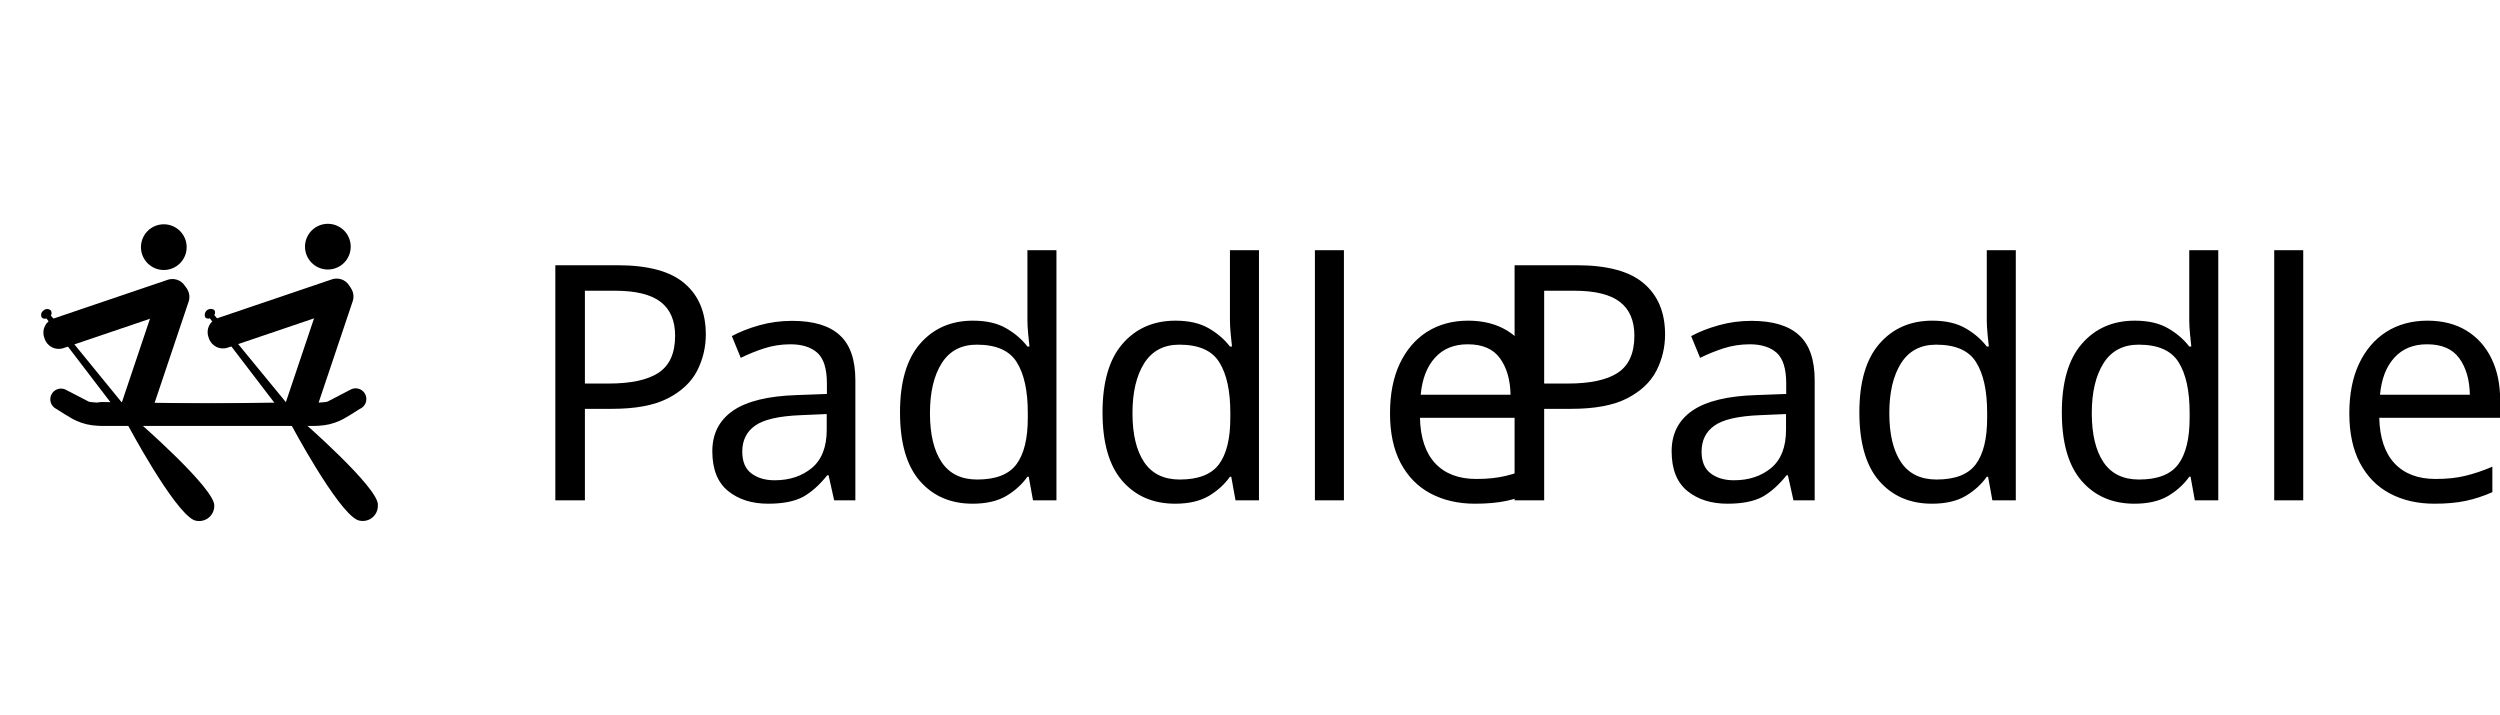
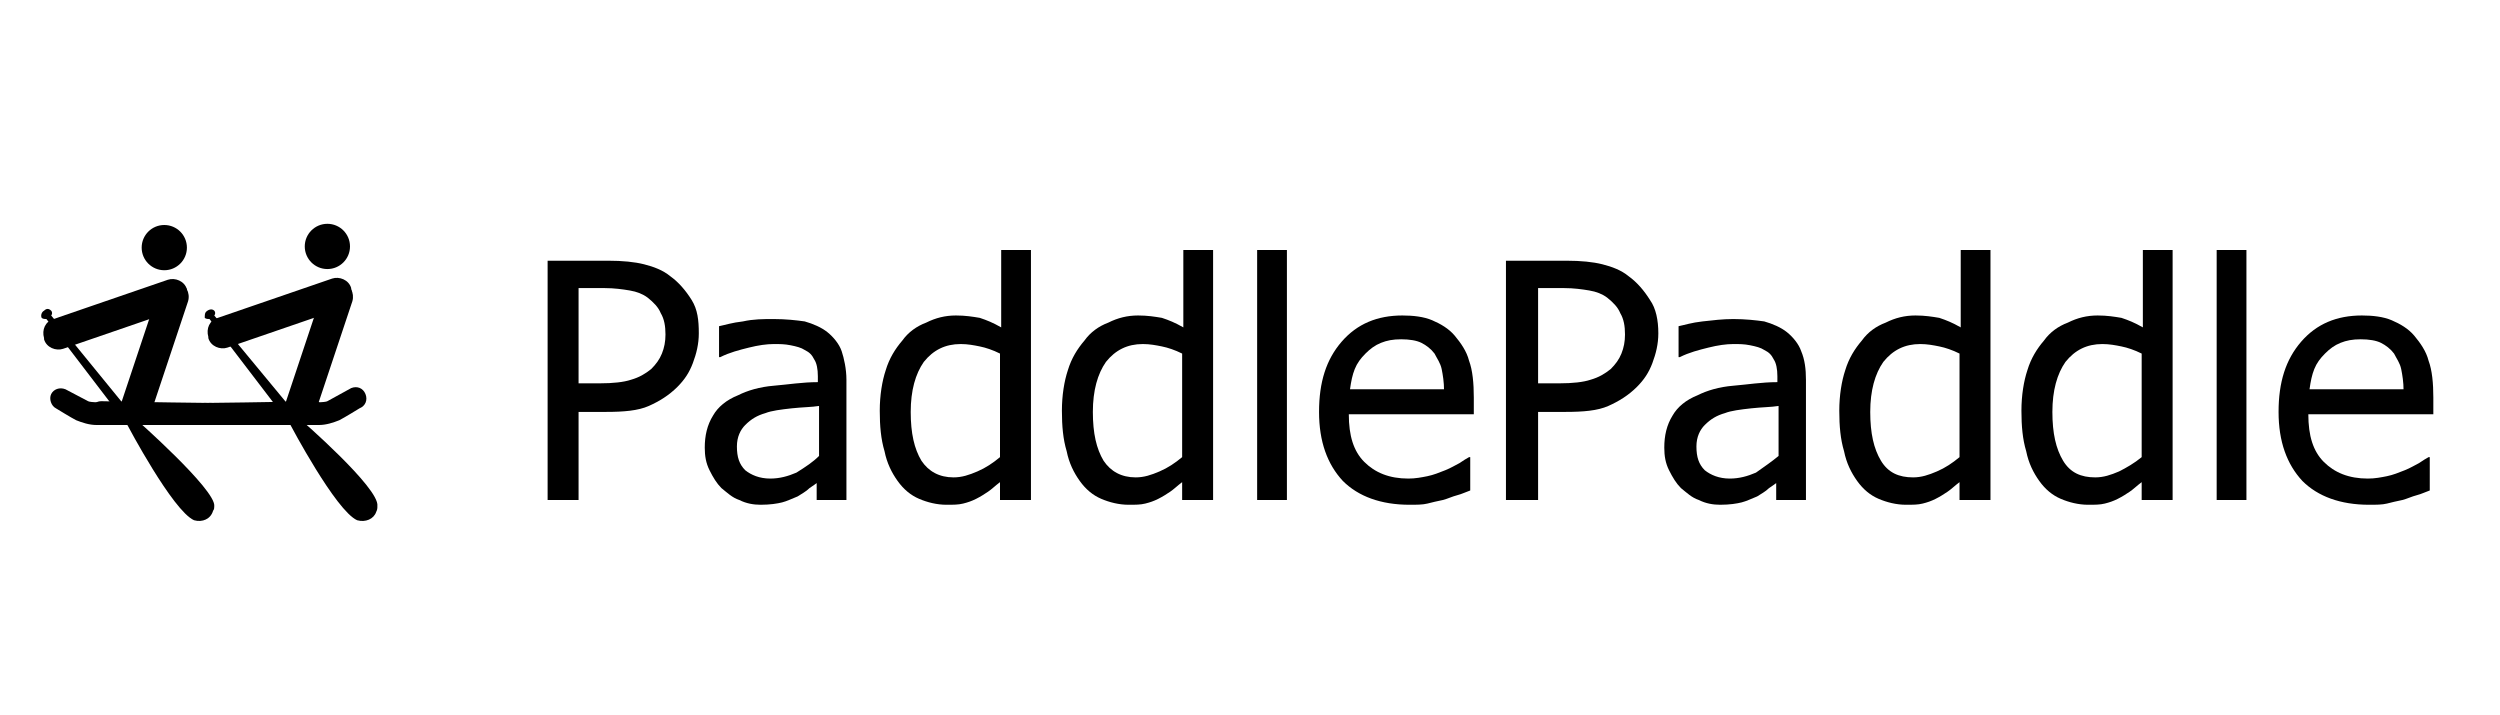
- <svg xmlns="http://www.w3.org/2000/svg" id="Layer_1" data-name="Layer 1" viewBox="0 0 210 60">
-   <defs>
-     <style>.cls-1{font-size:27.66px;font-family:Tahoma, Tahoma;}.cls-2{letter-spacing:-0.02em;}</style>
-   </defs>
-   <circle cx="27.54" cy="20.72" r="1.92" />
-   <rect x="17.19" y="25.02" width="12.62" height="2.62" rx="1.24" ry="1.24" transform="translate(-7.21 8.95) rotate(-18.74)" />
-   <rect x="20.46" y="28.38" width="12.62" height="2.62" rx="1.24" ry="1.24" transform="translate(-9.9 45.6) rotate(-71.42)" />
-   <path d="M27.54,33.72c-.48.38-19,.05-19,.05a.9.9,0,0,0-.9.9v.19a.9.9,0,0,0,.9.9H26.8a4.69,4.69,0,0,0,1.72-.41c.41-.16,1.7-1,1.7-1a.9.9,0,1,0-.74-1.64" />
-   <path d="M7.42,33.72c.48.38,19,.05,19,.05a.9.9,0,0,1,.9.9v.19a.9.9,0,0,1-.9.9H8.15a4.69,4.69,0,0,1-1.72-.41c-.41-.16-1.7-1-1.7-1a.9.9,0,0,1,.74-1.64" />
-   <path d="M25.17,35.19,18,26.46a.37.37,0,0,0,0-.42.51.51,0,0,0-.76.62.36.36,0,0,0,.39.08l6.83,8.94s3.84,7.2,5.56,8a1.27,1.27,0,0,0,1.72-1.23C31.93,41.05,25.17,35.19,25.17,35.19Z" />
-   <circle cx="13.76" cy="20.76" r="1.92" />
-   <rect x="3.4" y="25.06" width="12.62" height="2.62" rx="1.24" ry="1.24" transform="translate(-7.96 4.52) rotate(-18.74)" />
-   <rect x="6.68" y="28.42" width="12.62" height="2.62" rx="1.24" ry="1.24" transform="translate(-19.33 32.56) rotate(-71.42)" />
-   <path d="M11.39,35.23,4.27,26.5a.37.37,0,0,0,0-.42.44.44,0,0,0-.61,0,.44.44,0,0,0-.15.59.36.36,0,0,0,.39.08l6.83,8.94s3.84,7.2,5.56,8A1.27,1.27,0,0,0,18,42.51C18.15,41.09,11.39,35.23,11.39,35.23Z" />
-   <text class="cls-1" transform="translate(43.96 42.03)">
-     <tspan class="cls-2">P</tspan>
-     <tspan x="14.61" y="0">addle</tspan>
-     <tspan class="cls-2" x="80.58" y="0">P</tspan>
-     <tspan x="95.19" y="0">addle</tspan>
-   </text>
+ <svg xmlns="http://www.w3.org/2000/svg" version="1.1" id="Layer_1" x="0px" y="0px" viewBox="0 0 210 60" style="enable-background:new 0 0 210 60;" xml:space="preserve">
+   <style type="text/css">
+ 	.st0{enable-background:new    ;}
+ </style>
+   <circle cx="27.5" cy="20.7" r="1.9" />
+   <path d="M18.3,26.7l9.6-3.3c0.6-0.2,1.4,0.1,1.6,0.8l0,0.1c0.2,0.6-0.1,1.4-0.8,1.6l-9.6,3.3c-0.6,0.2-1.4-0.1-1.6-0.8l0-0.1  C17.3,27.6,17.6,26.9,18.3,26.7z" />
+   <path d="M23.9,34.1l3.2-9.6c0.2-0.6,0.9-1,1.6-0.8l0.1,0c0.6,0.2,1,0.9,0.8,1.6l-3.2,9.6c-0.2,0.6-0.9,1-1.6,0.8l-0.1,0  C24,35.4,23.7,34.7,23.9,34.1z" />
+   <path d="M27.5,33.7c-0.5,0.4-19,0-19,0c-0.5,0-0.9,0.4-0.9,0.9l0,0v0.2c0,0.5,0.4,0.9,0.9,0.9c0,0,0,0,0,0h18.3  c0.6,0,1.2-0.2,1.7-0.4c0.4-0.2,1.7-1,1.7-1c0.5-0.2,0.7-0.7,0.5-1.2c-0.2-0.5-0.7-0.7-1.2-0.5c0,0,0,0,0,0" />
+   <path d="M7.4,33.7c0.5,0.4,19,0,19,0c0.5,0,0.9,0.4,0.9,0.9l0,0v0.2c0,0.5-0.4,0.9-0.9,0.9c0,0,0,0,0,0H8.1c-0.6,0-1.2-0.2-1.7-0.4  c-0.4-0.2-1.7-1-1.7-1c-0.4-0.2-0.6-0.8-0.4-1.2c0.2-0.4,0.7-0.6,1.2-0.4" />
+   <path d="M25.2,35.2L18,26.5c0.1-0.1,0.1-0.3,0-0.4c-0.2-0.2-0.5-0.1-0.7,0.1c-0.1,0.1-0.1,0.3-0.1,0.5c0.1,0.1,0.3,0.1,0.4,0.1  l6.8,8.9c0,0,3.8,7.2,5.6,8c0.7,0.2,1.4-0.1,1.6-0.7c0.1-0.2,0.1-0.3,0.1-0.5C31.9,41,25.2,35.2,25.2,35.2z" />
+   <circle cx="13.8" cy="20.8" r="1.9" />
+   <path d="M4.5,26.8l9.6-3.3c0.6-0.2,1.4,0.1,1.6,0.8l0,0.1c0.2,0.6-0.1,1.4-0.8,1.6l-9.6,3.3c-0.6,0.2-1.4-0.1-1.6-0.8l0-0.1  C3.5,27.7,3.8,27,4.5,26.8z" />
+   <path d="M10.1,34.1l3.2-9.6c0.2-0.6,0.9-1,1.6-0.8l0.1,0c0.6,0.2,1,0.9,0.8,1.6l-3.2,9.6c-0.2,0.6-0.9,1-1.6,0.8l-0.1,0  C10.3,35.5,9.9,34.8,10.1,34.1z" />
+   <path d="M11.4,35.2l-7.1-8.7c0.1-0.1,0.1-0.3,0-0.4c-0.2-0.2-0.4-0.2-0.6,0c-0.2,0.1-0.3,0.4-0.2,0.6c0.1,0.1,0.3,0.1,0.4,0.1  l6.8,8.9c0,0,3.8,7.2,5.6,8c0.7,0.2,1.4-0.1,1.6-0.8c0.1-0.1,0.1-0.3,0.1-0.4C18.1,41.1,11.4,35.2,11.4,35.2z" />
+   <g class="st0">
+     <path d="M58.7,28c0,0.9-0.2,1.7-0.5,2.5c-0.3,0.8-0.7,1.4-1.3,2c-0.7,0.7-1.5,1.2-2.4,1.6c-0.9,0.4-2.1,0.5-3.6,0.5h-2.3V42H46   V21.9h5.1c1.2,0,2.2,0.1,3,0.3c0.8,0.2,1.6,0.5,2.2,1c0.7,0.5,1.3,1.2,1.8,2S58.7,26.9,58.7,28z M55.9,28.1c0-0.7-0.1-1.3-0.4-1.8   c-0.2-0.5-0.6-0.9-1.1-1.3c-0.4-0.3-0.9-0.5-1.5-0.6c-0.6-0.1-1.3-0.2-2.1-0.2h-2.2v8h1.8c1.1,0,2-0.1,2.6-0.3   c0.7-0.2,1.2-0.5,1.7-0.9c0.4-0.4,0.7-0.8,0.9-1.3S55.9,28.7,55.9,28.1z" />
+   </g>
+   <g class="st0">
+     <path d="M68.8,40.4c-0.2,0.2-0.5,0.4-0.8,0.6c-0.3,0.3-0.7,0.5-1,0.7c-0.5,0.2-0.9,0.4-1.3,0.5c-0.4,0.1-1,0.2-1.8,0.2   c-0.6,0-1.2-0.1-1.8-0.4c-0.6-0.2-1-0.6-1.5-1c-0.4-0.4-0.7-0.9-1-1.5s-0.4-1.2-0.4-1.9c0-1,0.2-1.9,0.7-2.7   c0.4-0.7,1.1-1.3,2.1-1.7c0.8-0.4,1.8-0.7,3-0.8c1.2-0.1,2.4-0.3,3.7-0.3v-0.5c0-0.6-0.1-1.1-0.3-1.4c-0.2-0.4-0.4-0.6-0.8-0.8   c-0.3-0.2-0.7-0.3-1.2-0.4s-0.9-0.1-1.4-0.1c-0.6,0-1.3,0.1-2.1,0.3c-0.8,0.2-1.6,0.4-2.4,0.8h-0.1v-2.6c0.5-0.1,1.1-0.3,2-0.4   c0.9-0.2,1.7-0.2,2.6-0.2c1,0,1.9,0.1,2.6,0.2c0.7,0.2,1.4,0.5,1.9,0.9c0.5,0.4,1,1,1.2,1.6s0.4,1.5,0.4,2.4V42h-2.5V40.4z    M68.8,38.3v-4.2c-0.6,0.1-1.4,0.1-2.3,0.2c-0.9,0.1-1.7,0.2-2.2,0.4c-0.7,0.2-1.2,0.5-1.7,1c-0.4,0.4-0.7,1-0.7,1.8   c0,0.9,0.2,1.5,0.7,2c0.5,0.4,1.2,0.7,2.1,0.7c0.8,0,1.5-0.2,2.2-0.5C67.7,39.2,68.3,38.8,68.8,38.3z" />
+     <path d="M86.5,42H84v-1.5c-0.4,0.3-0.7,0.6-1,0.8s-0.6,0.4-1,0.6c-0.4,0.2-0.7,0.3-1.1,0.4c-0.4,0.1-0.8,0.1-1.4,0.1   c-0.8,0-1.6-0.2-2.3-0.5s-1.3-0.8-1.8-1.5c-0.5-0.7-0.9-1.5-1.1-2.5c-0.3-1-0.4-2.1-0.4-3.4c0-1.3,0.2-2.5,0.5-3.4   c0.3-1,0.8-1.8,1.4-2.5c0.5-0.7,1.2-1.2,2-1.5c0.8-0.4,1.6-0.6,2.5-0.6c0.8,0,1.4,0.1,2,0.2c0.6,0.2,1.1,0.4,1.8,0.8V21h2.5V42z    M84,38.4v-8.7c-0.6-0.3-1.2-0.5-1.7-0.6s-1-0.2-1.6-0.2c-1.3,0-2.3,0.5-3.1,1.5c-0.7,1-1.1,2.4-1.1,4.2c0,1.8,0.3,3.1,0.9,4.1   c0.6,0.9,1.5,1.4,2.7,1.4c0.7,0,1.3-0.2,2-0.5S83.4,38.9,84,38.4z" />
+     <path d="M101.8,42h-2.5v-1.5c-0.4,0.3-0.7,0.6-1,0.8s-0.6,0.4-1,0.6c-0.4,0.2-0.7,0.3-1.1,0.4c-0.4,0.1-0.8,0.1-1.4,0.1   c-0.8,0-1.6-0.2-2.3-0.5s-1.3-0.8-1.8-1.5c-0.5-0.7-0.9-1.5-1.1-2.5c-0.3-1-0.4-2.1-0.4-3.4c0-1.3,0.2-2.5,0.5-3.4   c0.3-1,0.8-1.8,1.4-2.5c0.5-0.7,1.2-1.2,2-1.5c0.8-0.4,1.6-0.6,2.5-0.6c0.8,0,1.4,0.1,2,0.2c0.6,0.2,1.1,0.4,1.8,0.8V21h2.5V42z    M99.3,38.4v-8.7c-0.6-0.3-1.2-0.5-1.7-0.6s-1-0.2-1.6-0.2c-1.3,0-2.3,0.5-3.1,1.5c-0.7,1-1.1,2.4-1.1,4.2c0,1.8,0.3,3.1,0.9,4.1   c0.6,0.9,1.5,1.4,2.7,1.4c0.7,0,1.3-0.2,2-0.5S98.7,38.9,99.3,38.4z" />
+     <path d="M108.1,42h-2.5V21h2.5V42z" />
+     <path d="M118.4,42.4c-2.4,0-4.3-0.7-5.6-2c-1.3-1.4-2-3.3-2-5.8c0-2.5,0.6-4.4,1.9-5.9c1.3-1.5,3-2.2,5.1-2.2   c0.9,0,1.8,0.1,2.5,0.4c0.7,0.3,1.4,0.7,1.9,1.3s1,1.3,1.2,2.1c0.3,0.8,0.4,1.9,0.4,3.1v1.4h-10.5c0,1.8,0.4,3.1,1.3,4   c0.9,0.9,2.1,1.4,3.7,1.4c0.6,0,1.1-0.1,1.6-0.2c0.5-0.1,1-0.3,1.5-0.5c0.5-0.2,0.8-0.4,1.2-0.6c0.3-0.2,0.6-0.4,0.8-0.5h0.1v2.8   c-0.3,0.1-0.7,0.3-1.1,0.4s-0.8,0.3-1.2,0.4c-0.5,0.1-0.9,0.2-1.3,0.3S119,42.4,118.4,42.4z M121.3,32.8c0-0.7-0.1-1.3-0.2-1.8   c-0.1-0.5-0.4-0.9-0.6-1.3c-0.3-0.4-0.7-0.7-1.1-0.9s-1-0.3-1.7-0.3c-0.7,0-1.2,0.1-1.7,0.3s-0.9,0.5-1.3,0.9   c-0.4,0.4-0.7,0.8-0.9,1.3c-0.2,0.5-0.3,1-0.4,1.7H121.3z" />
+   </g>
+   <g class="st0">
+     <path d="M139.3,28c0,0.9-0.2,1.7-0.5,2.5c-0.3,0.8-0.7,1.4-1.3,2c-0.7,0.7-1.5,1.2-2.4,1.6s-2.1,0.5-3.6,0.5h-2.3V42h-2.7V21.9h5.1   c1.2,0,2.2,0.1,3,0.3c0.8,0.2,1.6,0.5,2.2,1c0.7,0.5,1.3,1.2,1.8,2C139.1,25.9,139.3,26.9,139.3,28z M136.5,28.1   c0-0.7-0.1-1.3-0.4-1.8c-0.2-0.5-0.6-0.9-1.1-1.3c-0.4-0.3-0.9-0.5-1.5-0.6s-1.3-0.2-2.1-0.2h-2.2v8h1.8c1.1,0,2-0.1,2.6-0.3   c0.7-0.2,1.2-0.5,1.7-0.9c0.4-0.4,0.7-0.8,0.9-1.3C136.4,29.2,136.5,28.7,136.5,28.1z" />
+   </g>
+   <g class="st0">
+     <path d="M149.4,40.4c-0.2,0.2-0.5,0.4-0.8,0.6c-0.3,0.3-0.7,0.5-1,0.7c-0.5,0.2-0.9,0.4-1.3,0.5s-1,0.2-1.8,0.2   c-0.6,0-1.2-0.1-1.8-0.4c-0.6-0.2-1-0.6-1.5-1c-0.4-0.4-0.7-0.9-1-1.5s-0.4-1.2-0.4-1.9c0-1,0.2-1.9,0.7-2.7   c0.4-0.7,1.1-1.3,2.1-1.7c0.8-0.4,1.8-0.7,3-0.8c1.2-0.1,2.4-0.3,3.7-0.3v-0.5c0-0.6-0.1-1.1-0.3-1.4c-0.2-0.4-0.4-0.6-0.8-0.8   c-0.3-0.2-0.7-0.3-1.2-0.4c-0.5-0.1-0.9-0.1-1.4-0.1c-0.6,0-1.3,0.1-2.1,0.3c-0.8,0.2-1.6,0.4-2.4,0.8h-0.1v-2.6   c0.5-0.1,1.1-0.3,2-0.4s1.7-0.2,2.6-0.2c1,0,1.9,0.1,2.6,0.2c0.7,0.2,1.4,0.5,1.9,0.9c0.5,0.4,1,1,1.2,1.6c0.3,0.7,0.4,1.5,0.4,2.4   V42h-2.5V40.4z M149.4,38.3v-4.2c-0.6,0.1-1.4,0.1-2.3,0.2c-0.9,0.1-1.7,0.2-2.2,0.4c-0.7,0.2-1.2,0.5-1.7,1   c-0.4,0.4-0.7,1-0.7,1.8c0,0.9,0.2,1.5,0.7,2c0.5,0.4,1.2,0.7,2.1,0.7c0.8,0,1.5-0.2,2.2-0.5C148.2,39.2,148.8,38.8,149.4,38.3z" />
+     <path d="M167.1,42h-2.5v-1.5c-0.4,0.3-0.7,0.6-1,0.8s-0.6,0.4-1,0.6c-0.4,0.2-0.7,0.3-1.1,0.4c-0.4,0.1-0.8,0.1-1.4,0.1   c-0.8,0-1.6-0.2-2.3-0.5c-0.7-0.3-1.3-0.8-1.8-1.5c-0.5-0.7-0.9-1.5-1.1-2.5c-0.3-1-0.4-2.1-0.4-3.4c0-1.3,0.2-2.5,0.5-3.4   c0.3-1,0.8-1.8,1.4-2.5c0.5-0.7,1.2-1.2,2-1.5c0.8-0.4,1.6-0.6,2.5-0.6c0.8,0,1.4,0.1,2,0.2c0.6,0.2,1.1,0.4,1.8,0.8V21h2.5V42z    M164.6,38.4v-8.7c-0.6-0.3-1.2-0.5-1.7-0.6c-0.5-0.1-1-0.2-1.6-0.2c-1.3,0-2.3,0.5-3.1,1.5c-0.7,1-1.1,2.4-1.1,4.2   c0,1.8,0.3,3.1,0.9,4.1s1.5,1.4,2.7,1.4c0.7,0,1.3-0.2,2-0.5C163.4,39.3,164,38.9,164.6,38.4z" />
+     <path d="M182.4,42h-2.5v-1.5c-0.4,0.3-0.7,0.6-1,0.8s-0.6,0.4-1,0.6c-0.4,0.2-0.7,0.3-1.1,0.4c-0.4,0.1-0.8,0.1-1.4,0.1   c-0.8,0-1.6-0.2-2.3-0.5c-0.7-0.3-1.3-0.8-1.8-1.5c-0.5-0.7-0.9-1.5-1.1-2.5c-0.3-1-0.4-2.1-0.4-3.4c0-1.3,0.2-2.5,0.5-3.4   c0.3-1,0.8-1.8,1.4-2.5c0.5-0.7,1.2-1.2,2-1.5c0.8-0.4,1.6-0.6,2.5-0.6c0.8,0,1.4,0.1,2,0.2c0.6,0.2,1.1,0.4,1.8,0.8V21h2.5V42z    M179.9,38.4v-8.7c-0.6-0.3-1.2-0.5-1.7-0.6c-0.5-0.1-1-0.2-1.6-0.2c-1.3,0-2.3,0.5-3.1,1.5c-0.7,1-1.1,2.4-1.1,4.2   c0,1.8,0.3,3.1,0.9,4.1s1.5,1.4,2.7,1.4c0.7,0,1.3-0.2,2-0.5C178.6,39.3,179.3,38.9,179.9,38.4z" />
+     <path d="M188.7,42h-2.5V21h2.5V42z" />
+     <path d="M199,42.4c-2.4,0-4.3-0.7-5.6-2c-1.3-1.4-2-3.3-2-5.8c0-2.5,0.6-4.4,1.9-5.9c1.3-1.5,3-2.2,5.1-2.2c0.9,0,1.8,0.1,2.5,0.4   c0.7,0.3,1.4,0.7,1.9,1.3s1,1.3,1.2,2.1c0.3,0.8,0.4,1.9,0.4,3.1v1.4h-10.5c0,1.8,0.4,3.1,1.3,4c0.9,0.9,2.1,1.4,3.7,1.4   c0.6,0,1.1-0.1,1.6-0.2c0.5-0.1,1-0.3,1.5-0.5c0.5-0.2,0.8-0.4,1.2-0.6c0.3-0.2,0.6-0.4,0.8-0.5h0.1v2.8c-0.3,0.1-0.7,0.3-1.1,0.4   s-0.8,0.3-1.2,0.4c-0.5,0.1-0.9,0.2-1.3,0.3S199.6,42.4,199,42.4z M201.9,32.8c0-0.7-0.1-1.3-0.2-1.8c-0.1-0.5-0.4-0.9-0.6-1.3   c-0.3-0.4-0.7-0.7-1.1-0.9s-1-0.3-1.7-0.3c-0.7,0-1.2,0.1-1.7,0.3s-0.9,0.5-1.3,0.9c-0.4,0.4-0.7,0.8-0.9,1.3   c-0.2,0.5-0.3,1-0.4,1.7H201.9z" />
+   </g>
</svg>
